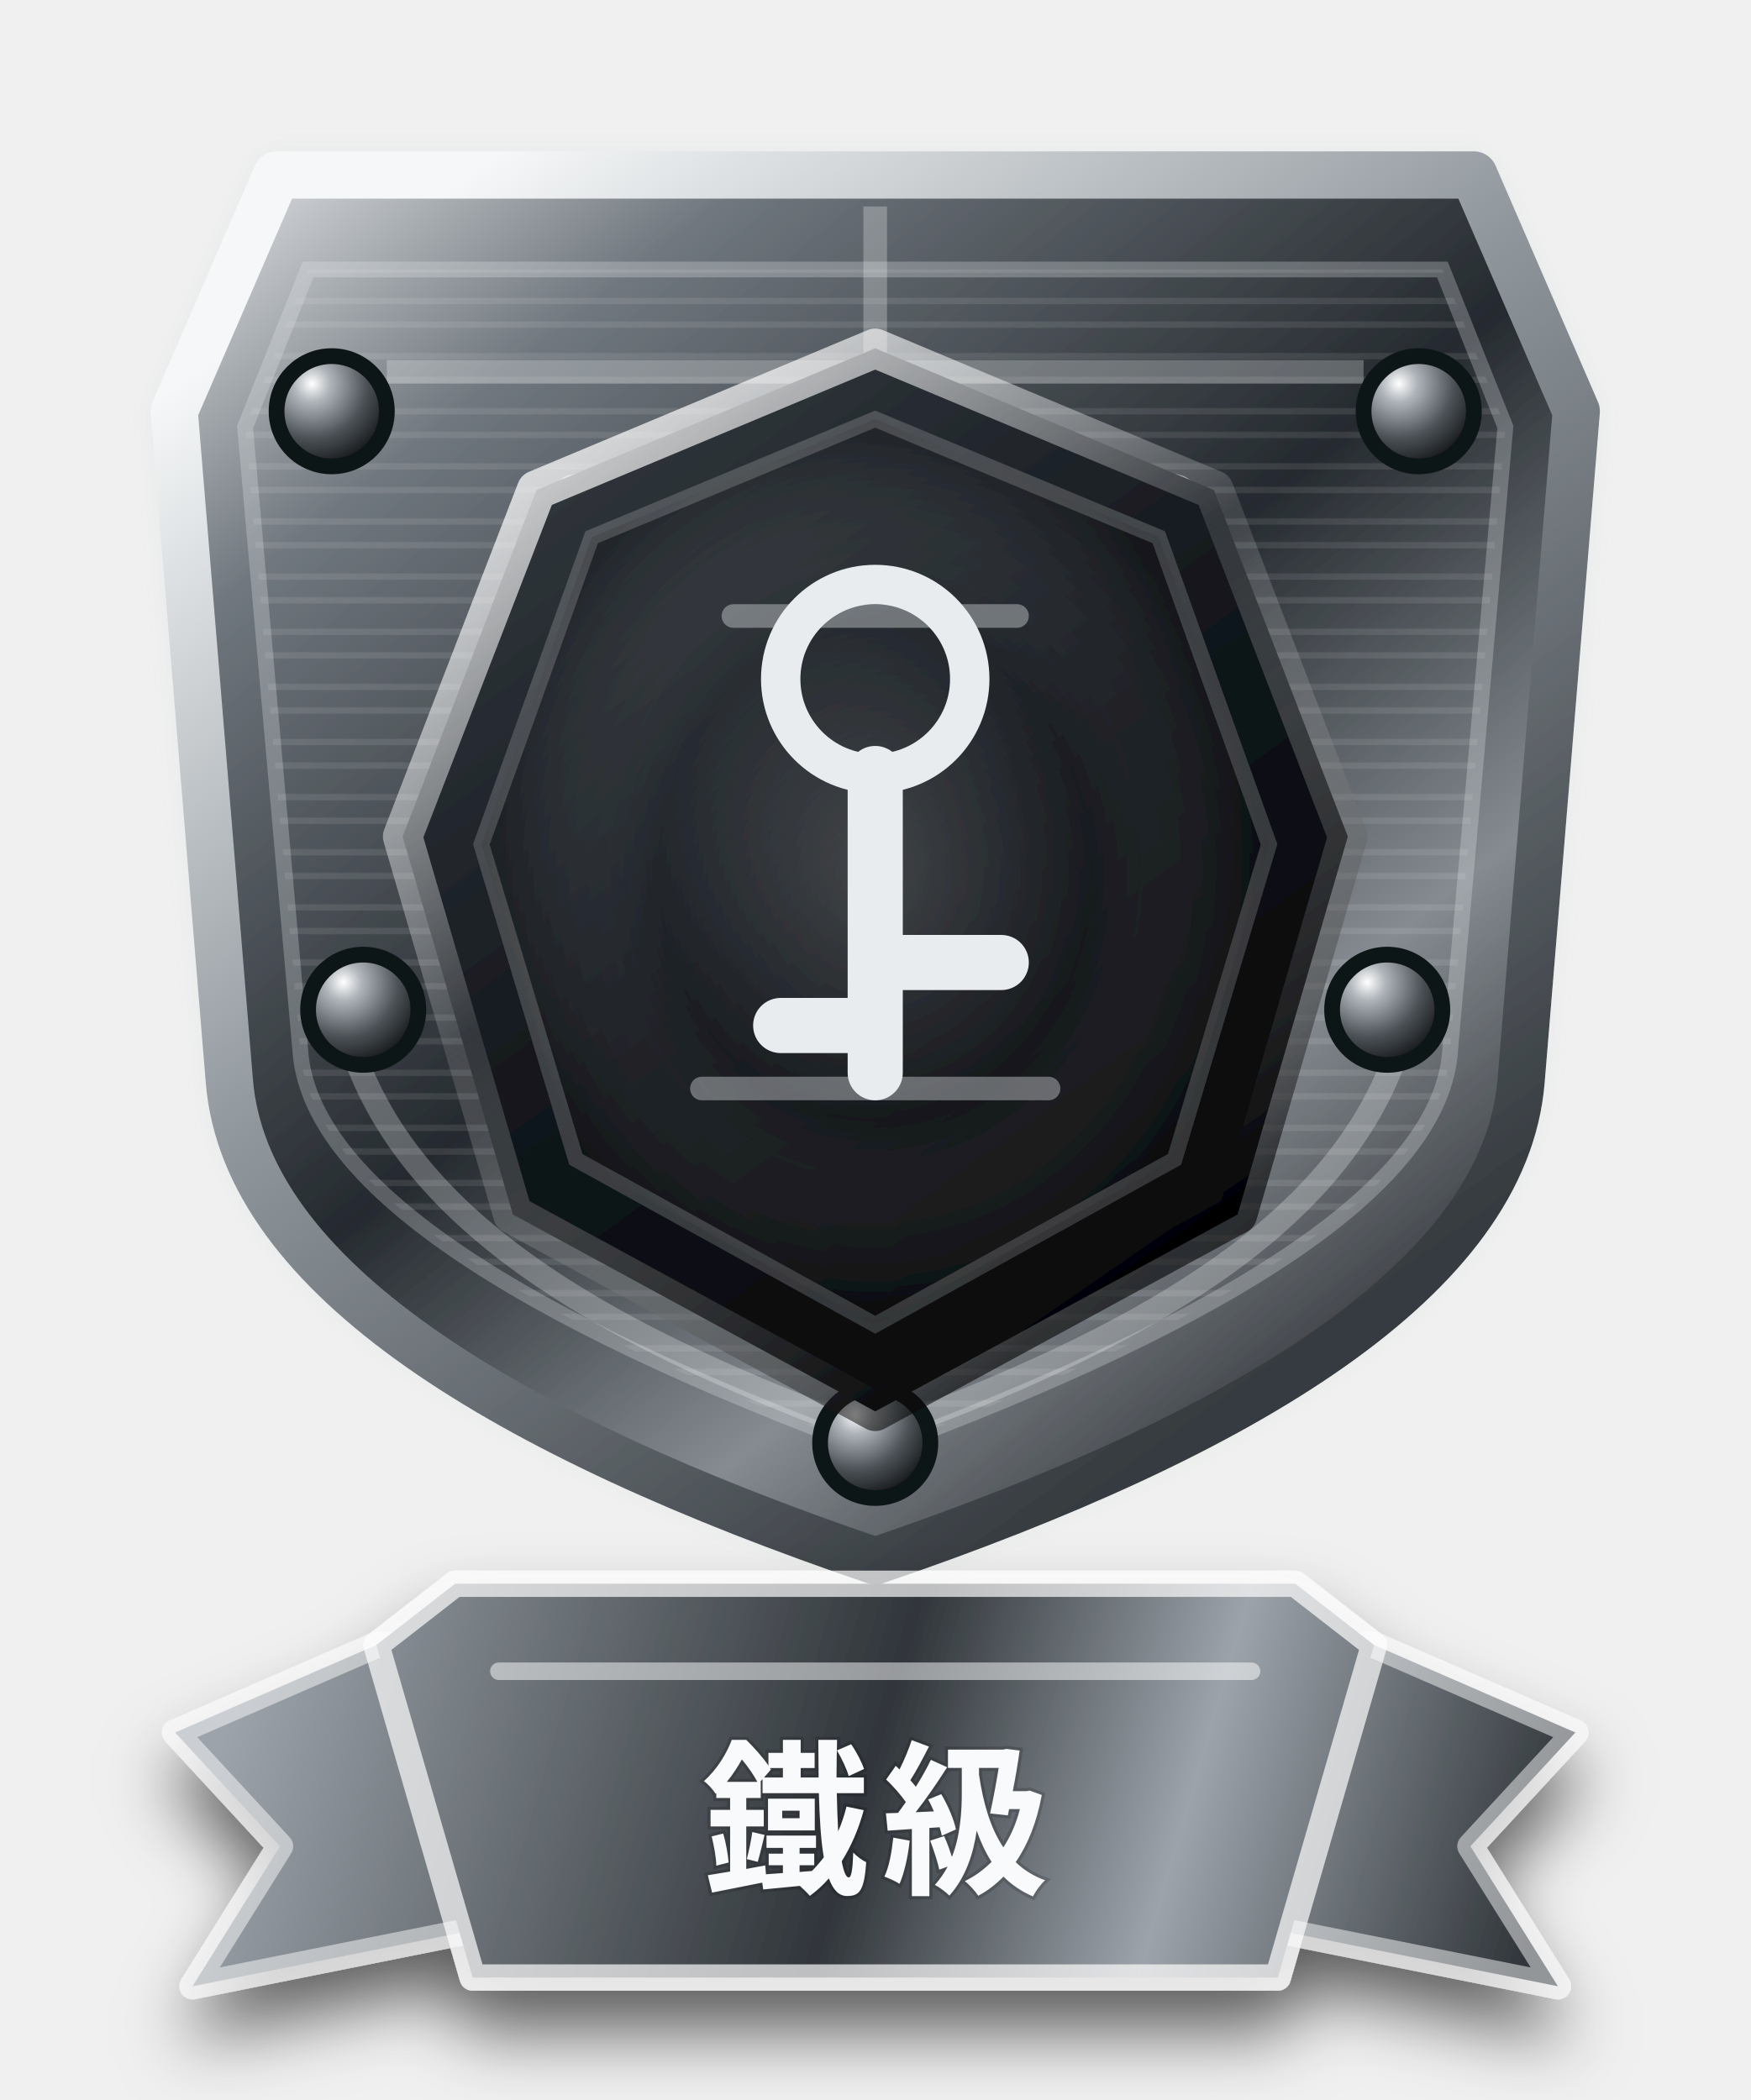
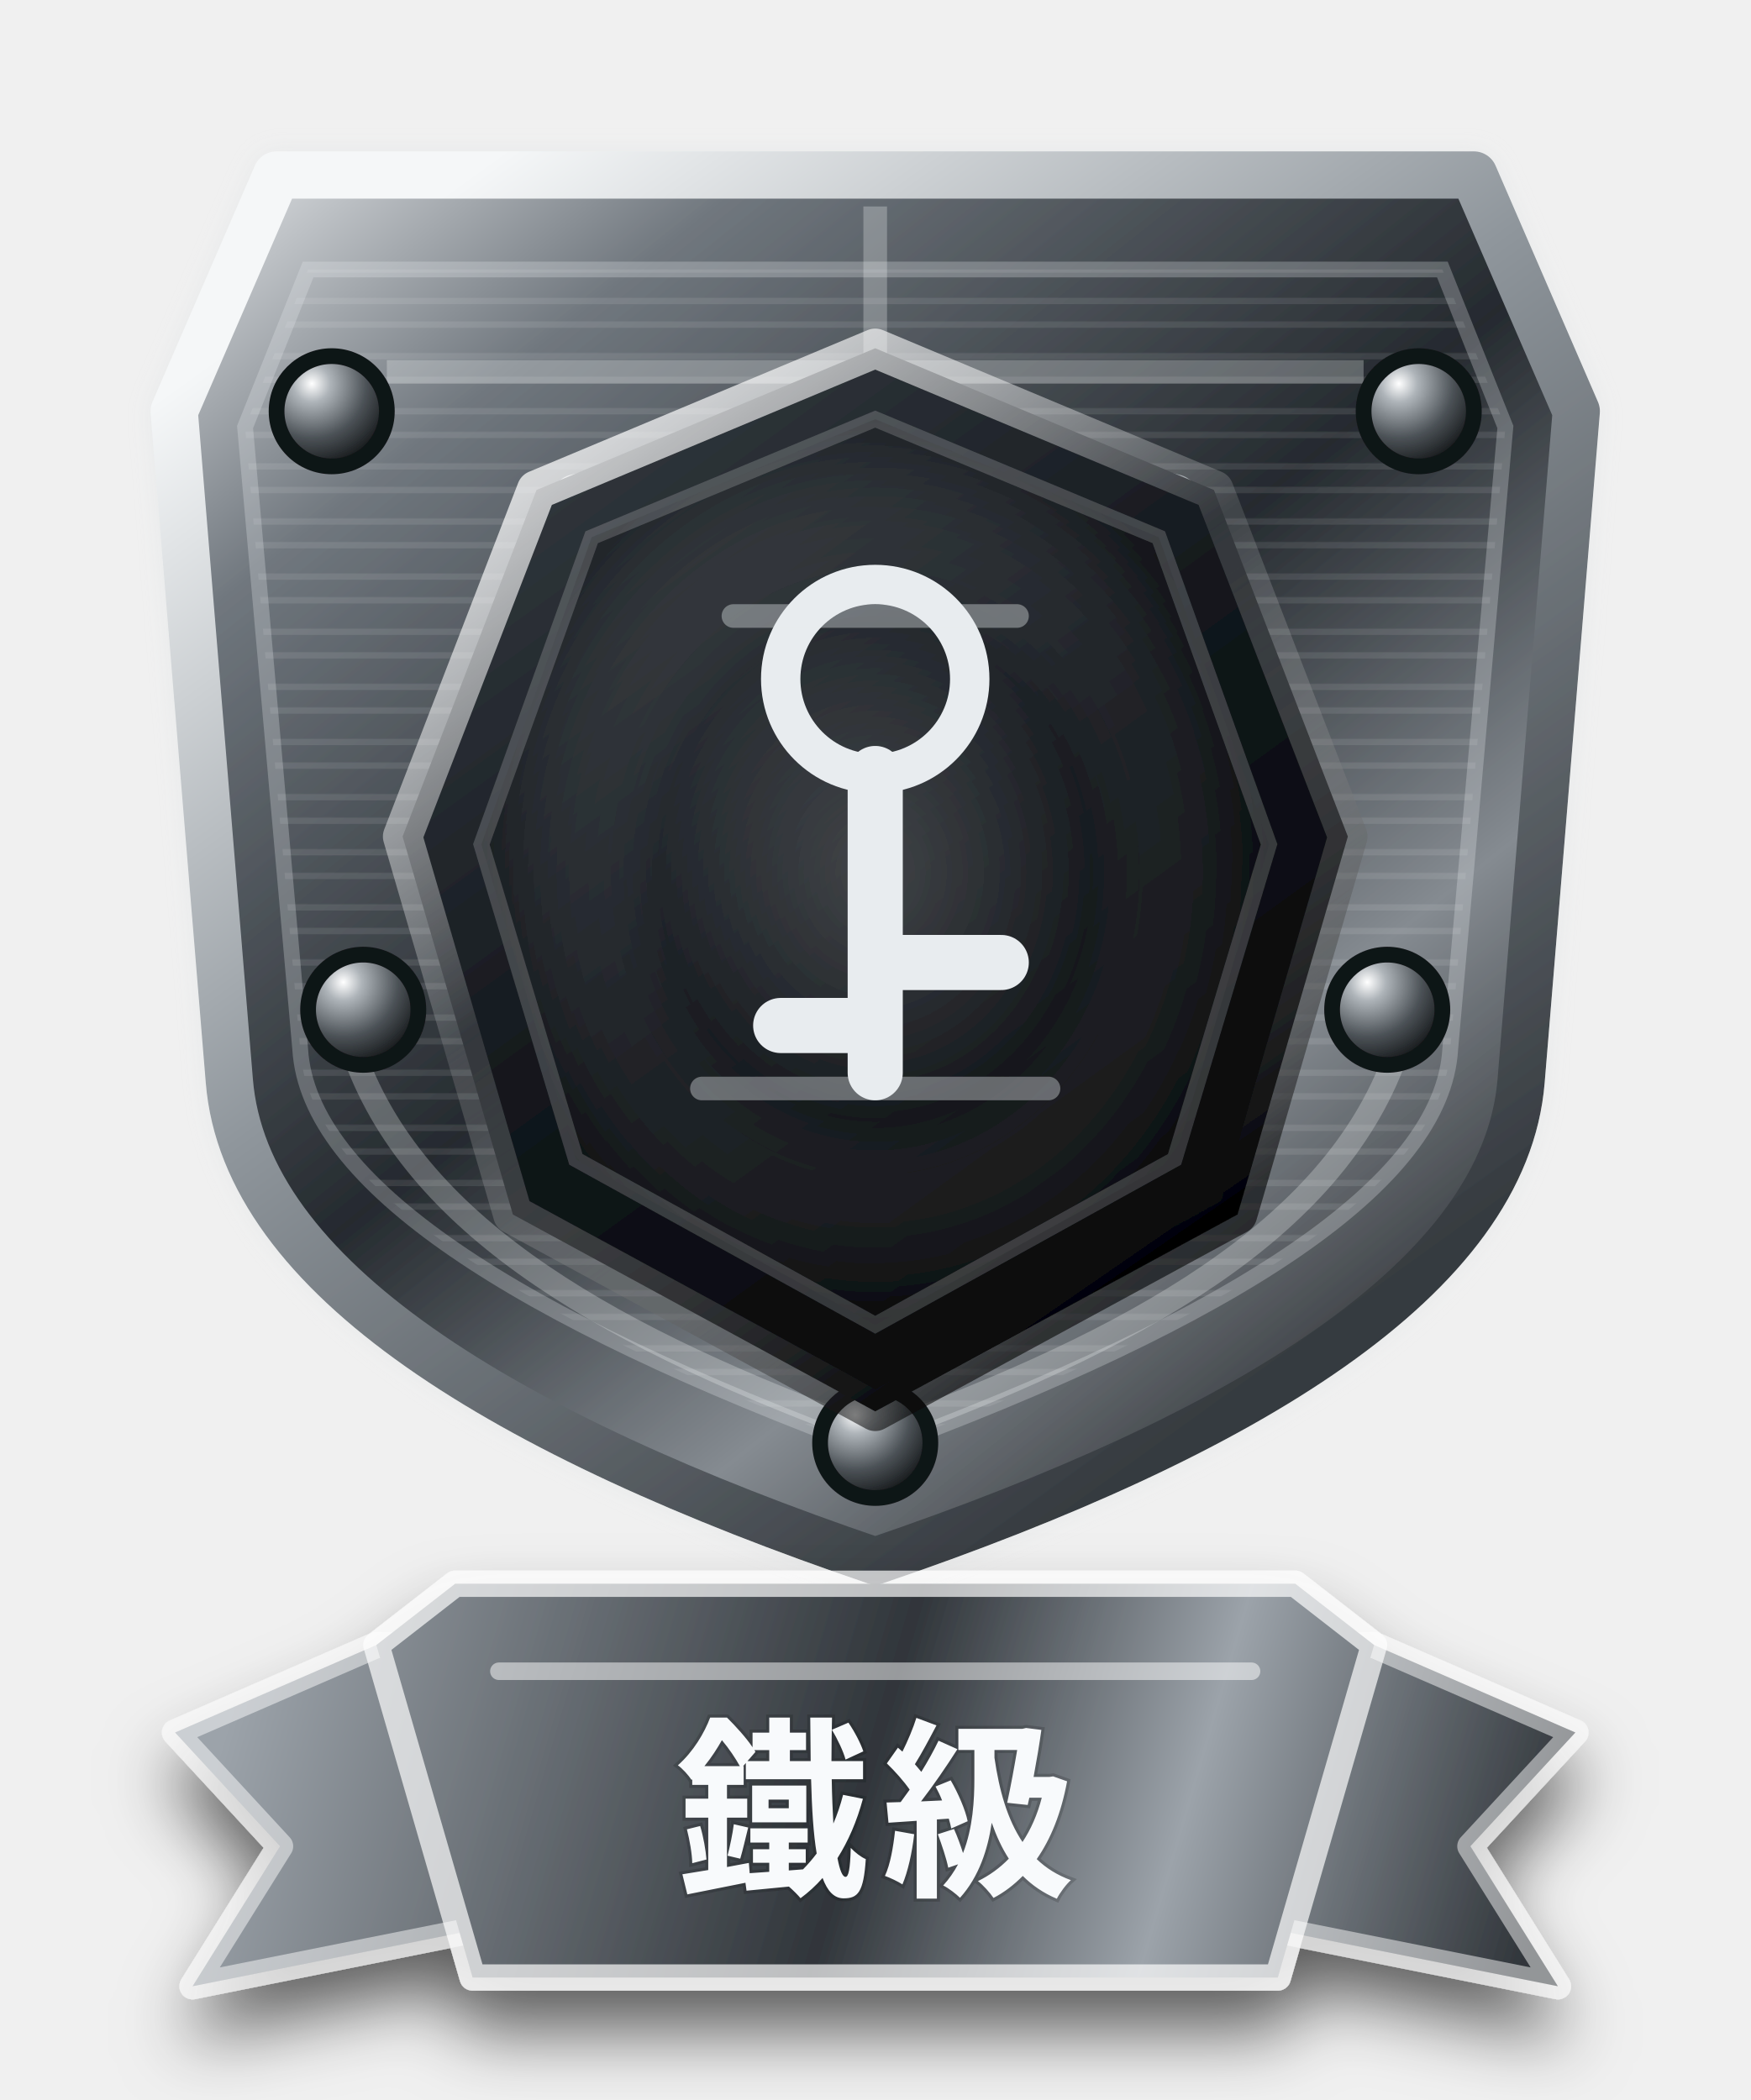
<svg xmlns="http://www.w3.org/2000/svg" viewBox="0 0 200 240" role="img" aria-label="鐵獎徽章外框">
  <defs>
    <linearGradient id="iron-steel" x1="30" y1="12" x2="170" y2="188" gradientUnits="userSpaceOnUse">
      <stop stop-color="#D6D9DC" />
      <stop offset=".18" stop-color="#70777E" />
      <stop offset=".5" stop-color="#252A2F" />
      <stop offset=".74" stop-color="#858B91" />
      <stop offset="1" stop-color="#171A1D" />
    </linearGradient>
    <linearGradient id="iron-rim" x1="43" y1="24" x2="150" y2="173" gradientUnits="userSpaceOnUse">
      <stop stop-color="#F5F7F8" />
      <stop offset=".45" stop-color="#8F969C" />
      <stop offset="1" stop-color="#353A3F" />
    </linearGradient>
    <radialGradient id="iron-rivet" cx=".32" cy=".25" r=".76">
      <stop stop-color="#FFF" />
      <stop offset=".22" stop-color="#AEB4B9" />
      <stop offset=".65" stop-color="#4C5257" />
      <stop offset="1" stop-color="#171A1C" />
    </radialGradient>
    <pattern id="iron-brush" width="7" height="7" patternUnits="userSpaceOnUse">
      <path d="M0 1h7M0 4h7" stroke="#FFF" stroke-opacity=".09" stroke-width=".8" />
    </pattern>
    <filter id="iron-shadow" x="-30%" y="-25%" width="160%" height="170%">
      <feDropShadow dx="0" dy="7" stdDeviation="6" flood-color="#050607" flood-opacity=".78" />
      <feDropShadow dx="0" dy="0" stdDeviation="1.5" flood-color="#DDE2E5" flood-opacity=".45" />
    </filter>
    <linearGradient id="iron-plate" x1="58" y1="48" x2="142" y2="164" gradientUnits="userSpaceOnUse">
      <stop stop-color="#343A40" />
      <stop offset=".52" stop-color="#11151A" />
      <stop offset="1" stop-color="#050608" />
    </linearGradient>
    <linearGradient id="iron-plate-rim" x1="65" y1="54" x2="136" y2="157" gradientUnits="userSpaceOnUse">
      <stop stop-color="#FFFFFF" stop-opacity=".72" />
      <stop offset=".42" stop-color="#FFFFFF" stop-opacity=".12" />
      <stop offset="1" stop-color="#000000" stop-opacity=".58" />
    </linearGradient>
    <linearGradient id="iron-ribbon" x1="28" y1="190" x2="172" y2="232" gradientUnits="userSpaceOnUse">
      <stop stop-color="#9CA3AA" />
      <stop offset=".48" stop-color="#30353A" />
      <stop offset=".72" stop-color="#9CA3AA" />
      <stop offset="1" stop-color="#30353A" />
    </linearGradient>
    <radialGradient id="iron-plate-glow">
      <stop stop-color="#FFFFFF" stop-opacity=".2" />
      <stop offset=".55" stop-color="#FFFFFF" stop-opacity=".04" />
      <stop offset="1" stop-color="#000000" stop-opacity=".22" />
    </radialGradient>
    <filter id="iron-banner-shadow" x="-25%" y="-40%" width="150%" height="190%">
      <feDropShadow dx="0" dy="5" stdDeviation="4" flood-color="#000" flood-opacity=".62" />
    </filter>
  </defs>
  <g filter="url(#iron-shadow)" transform="translate(10 2) scale(.9)">
    <path d="M24 20h152l13 30-7 85c-2 25-35 45-82 61-47-16-80-36-82-61l-7-85Z M100 52 62 61l-5 61c0 12 17 24 43 34 26-10 43-22 43-34l-5-61Z" fill="url(#iron-steel)" fill-rule="evenodd" stroke="url(#iron-rim)" stroke-width="6" stroke-linejoin="round" />
    <path d="M28 32h144l8 20-7 79c-1 17-27 34-73 51-46-17-72-34-73-51l-7-79Z" fill="url(#iron-brush)" stroke="#E6EAED" stroke-opacity=".28" stroke-width="2" />
    <path d="M38 45h124M100 24v28M34 132c8 22 33 36 66 48 33-12 58-26 66-48" fill="none" stroke="#F0F2F4" stroke-opacity=".28" stroke-width="3" />
    <g fill="url(#iron-rivet)" stroke="#111417" stroke-width="2">
      <circle cx="31" cy="50" r="7" />
      <circle cx="169" cy="50" r="7" />
      <circle cx="35" cy="126" r="7" />
      <circle cx="165" cy="126" r="7" />
      <circle cx="100" cy="181" r="7" />
    </g>
    <path d="M100 42 143 60l17 44-14 48-46 25-46-25-14-48 17-44Z" fill="url(#iron-plate)" stroke="url(#iron-plate-rim)" stroke-width="5" stroke-linejoin="round" />
    <path d="M100 51 136 66l14 39-12 40-38 21-38-21-12-40 14-39Z" fill="url(#iron-plate-glow)" stroke="#FFF" stroke-opacity=".18" stroke-width="2" />
    <g fill="none" stroke="#E8ECEF" stroke-linecap="round" stroke-linejoin="round">
      <circle cx="100" cy="84" r="12" stroke-width="5" />
      <path d="M100 96v38m0-14h16m-16 8H88" stroke-width="7" />
      <path d="M82 76h36M78 136h44" stroke-opacity=".38" stroke-width="3" />
    </g>
  </g>
  <g filter="url(#iron-banner-shadow)">
    <path d="M20 198 43 188h114l23 10-12 13 10 16-35-7H57l-35 7 10-16Z" fill="url(#iron-ribbon)" stroke="#FFF" stroke-opacity=".48" stroke-width="3" stroke-linejoin="round" />
    <path d="M43 188 52 181h96l9 7-11 38H54Z" fill="url(#iron-ribbon)" stroke="#FFF" stroke-opacity=".68" stroke-width="3" stroke-linejoin="round" />
    <path d="M57 191h86" stroke="#FFF" stroke-opacity=".5" stroke-width="2" stroke-linecap="round" />
-     <text x="100" y="215" text-anchor="middle" font-family="Noto Sans TC, system-ui, sans-serif" font-size="19" font-weight="700" letter-spacing="1.5" fill="#F8FAFC" stroke="#000" stroke-opacity=".16" stroke-width=".7" paint-order="stroke">鐵級</text>
+     <text x="100" y="215" text-anchor="middle" font-family="Noto Sans TC, system-ui, sans-serif" font-size="22" font-weight="700" letter-spacing="1.5" fill="#F8FAFC" stroke="#000" stroke-opacity=".16" stroke-width=".7" paint-order="stroke">鐵級</text>
  </g>
</svg>
